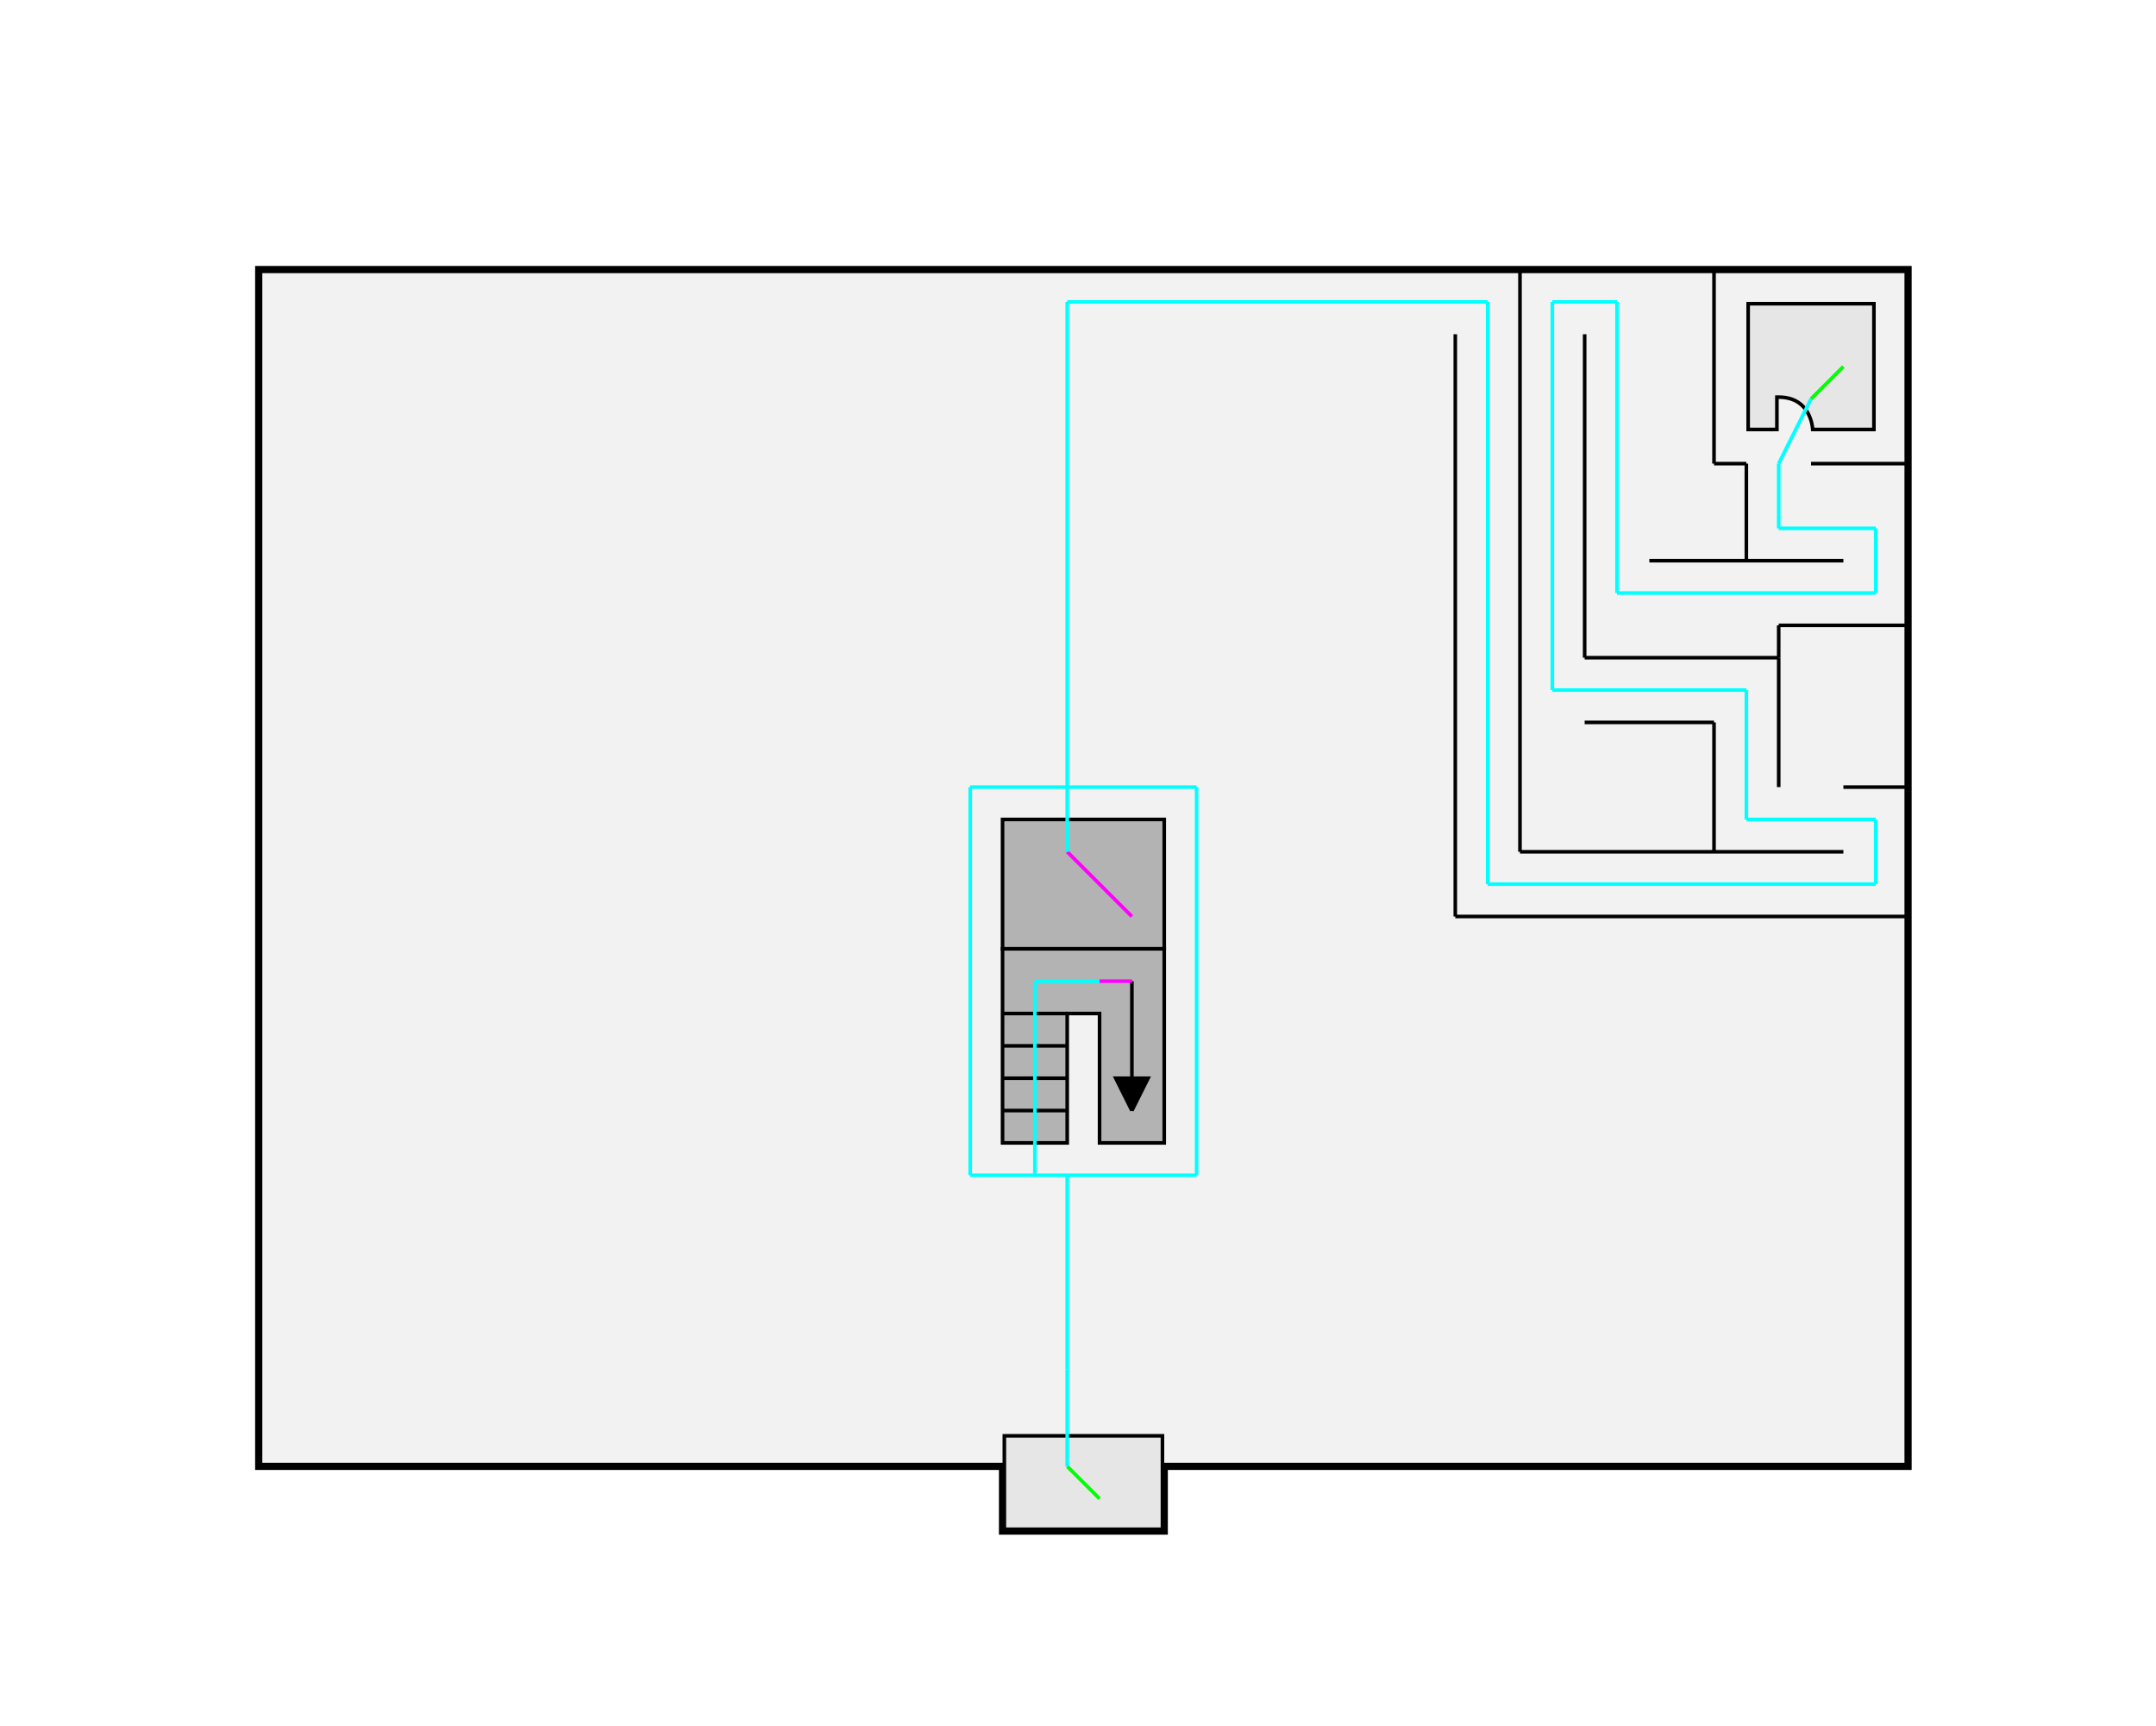
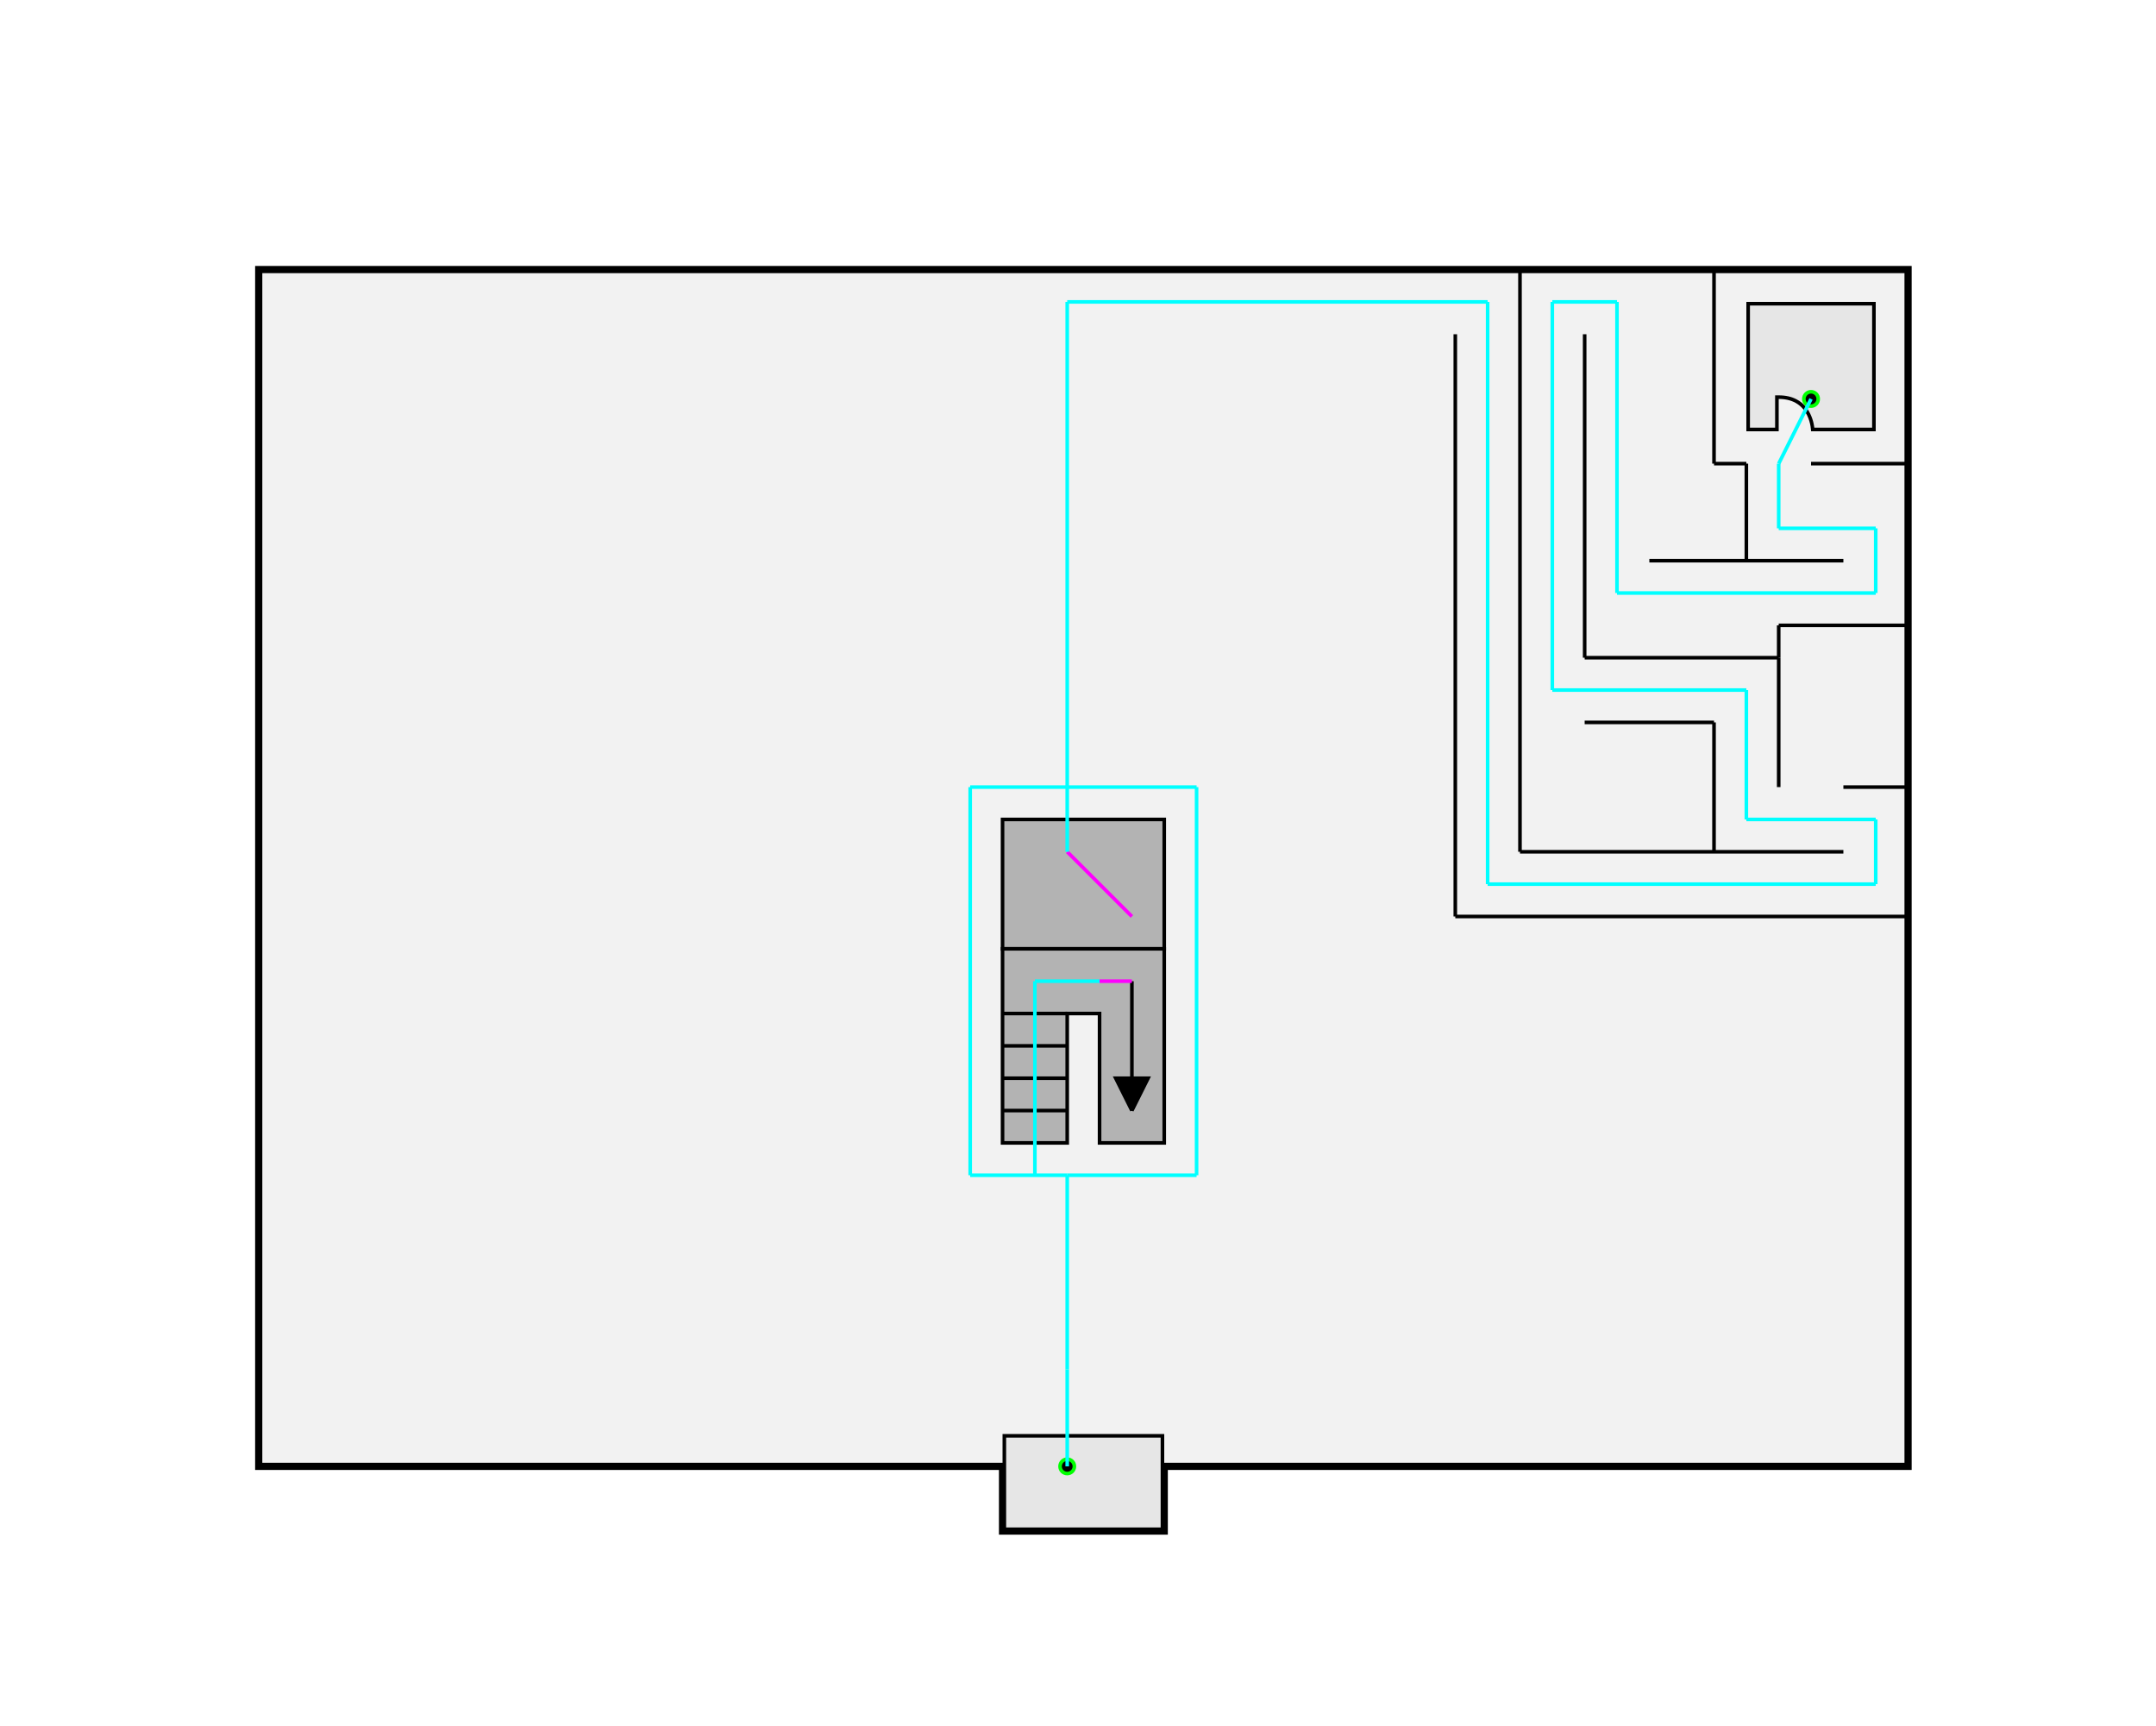
<svg xmlns="http://www.w3.org/2000/svg" xmlns:xlink="http://www.w3.org/1999/xlink" version="1.1" x="0px" y="0px" width="600px" height="480px" viewBox="0 0 600 480" enable-background="new 0 0 600 480" xml:space="preserve">
  <g id="Base">
    <polygon id="Circulation" fill="#F2F2F2" stroke="#000000" stroke-width="2" points="72,75 531,75 531,408 324,408 324,426    279,426 279,408 72,408  " />
    <rect id="Elevator" x="279" y="228" fill="#B3B3B3" stroke="#000000" width="45" height="36" />
    <g id="Stairs_1_">
      <polygon id="Stairs" fill="#B3B3B3" stroke="#000000" points="279,318 297,318 297,282 306,282 306,318 324,318 324,264 279,264       " />
      <line fill="none" stroke="#000000" x1="297" y1="309" x2="279" y2="309" />
      <line fill="none" stroke="#000000" x1="297" y1="300" x2="279" y2="300" />
      <line fill="none" stroke="#000000" x1="297" y1="291" x2="279" y2="291" />
      <line fill="none" stroke="#000000" x1="297" y1="282" x2="279" y2="282" />
      <polyline stroke="#000000" points="315,273 315,309 319.5,300 310.5,300 315,309   " />
    </g>
    <g id="Maze">
      <line fill="none" stroke="#000000" x1="477" y1="75" x2="477" y2="129" />
      <line fill="none" stroke="#000000" x1="477" y1="129" x2="486" y2="129" />
      <line fill="none" stroke="#000000" x1="504" y1="129" x2="531" y2="129" />
      <line fill="none" stroke="#000000" x1="513" y1="156" x2="459" y2="156" />
      <line fill="none" stroke="#000000" x1="423" y1="75" x2="423" y2="237" />
      <line fill="none" stroke="#000000" x1="423" y1="237" x2="513" y2="237" />
      <line fill="none" stroke="#000000" x1="495" y1="219" x2="495" y2="183" />
      <line fill="none" stroke="#000000" x1="495" y1="183" x2="441" y2="183" />
      <line fill="none" stroke="#000000" x1="441" y1="183" x2="441" y2="93" />
      <line fill="none" stroke="#000000" x1="495" y1="183" x2="495" y2="174" />
      <line fill="none" stroke="#000000" x1="495" y1="174" x2="531" y2="174" />
      <line fill="none" stroke="#000000" x1="513" y1="219" x2="531" y2="219" />
      <line fill="none" stroke="#000000" x1="531" y1="255" x2="405" y2="255" />
      <line fill="none" stroke="#000000" x1="405" y1="255" x2="405" y2="93" />
      <line fill="none" stroke="#000000" x1="477" y1="237" x2="477" y2="201" />
      <line fill="none" stroke="#000000" x1="477" y1="201" x2="441" y2="201" />
      <line fill="none" stroke="#000000" x1="486" y1="129" x2="486" y2="156" />
    </g>
  </g>
  <g id="Rooms">
    <a id="R201" xlink:href="#">
      <g>
        <rect x="279.5" y="399.5" fill="#E6E6E6" width="44" height="26" />
        <path d="M323,400v25h-43v-25H323 M324,399h-45v27h45V399L324,399z" />
      </g>
    </a>
    <a id="R202" xlink:href="#">
      <g>
        <path fill="#E6E6E6" d="M504.472,119.5c-0.17-1.959-1.346-9-9.472-9h-0.5v9h-8v-35h35v35H504.472z" />
        <path d="M521,85v34h-16.081c-0.322-2.533-1.929-9-9.919-9h-1v1v7.875V119h-7V85H521 M522,84h-36v36h9c0,0,0,0,0-9c9,0,9,9,9,9h18     V84L522,84z" />
      </g>
    </a>
  </g>
  <g id="Portals">
    <line id="Elev.1.floor1" fill="none" stroke="#FF00FF" x1="297" y1="237" x2="315" y2="255" />
    <line id="Stair.1.floor1" fill="none" stroke="#FF00FF" x1="315" y1="273" x2="306" y2="273" />
  </g>
  <g id="Doors">
-     <line id="R201_1_" fill="none" stroke="#00FF00" x1="297" y1="408" x2="306" y2="417" />
-     <line id="R202_1_" fill="none" stroke="#00FF00" x1="504" y1="111" x2="513" y2="102" />
+     <circle id="R201_1_" stroke="#00FF00" cx="297" cy="408" r="2" />
+     <circle id="R202_1_" stroke="#00FF00" cx="504" cy="111" r="2" />
  </g>
  <g id="Paths">
    <line fill="none" stroke="#00FFFF" x1="297" y1="408" x2="297" y2="381" />
    <line fill="none" stroke="#00FFFF" x1="297" y1="237" x2="297" y2="219" />
    <line fill="none" stroke="#00FFFF" x1="297" y1="219" x2="333" y2="219" />
    <line fill="none" stroke="#00FFFF" x1="333" y1="219" x2="333" y2="327" />
    <line fill="none" stroke="#00FFFF" x1="288" y1="327" x2="288" y2="273" />
    <line fill="none" stroke="#00FFFF" x1="288" y1="273" x2="306" y2="273" />
    <line fill="none" stroke="#00FFFF" x1="297" y1="219" x2="270" y2="219" />
    <line fill="none" stroke="#00FFFF" x1="270" y1="219" x2="270" y2="327" />
    <line fill="none" stroke="#00FFFF" x1="270" y1="327" x2="288" y2="327" />
    <line fill="none" stroke="#00FFFF" x1="288" y1="327" x2="297" y2="327" />
    <line fill="none" stroke="#00FFFF" x1="297" y1="327" x2="297" y2="381" />
    <line fill="none" stroke="#00FFFF" x1="333" y1="327" x2="297" y2="327" />
    <line fill="none" stroke="#00FFFF" x1="495" y1="129" x2="495" y2="147" />
    <line fill="none" stroke="#00FFFF" x1="495" y1="129" x2="504" y2="111" />
    <line fill="none" stroke="#00FFFF" x1="495" y1="147" x2="522" y2="147" />
    <line fill="none" stroke="#00FFFF" x1="522" y1="147" x2="522" y2="165" />
    <line fill="none" stroke="#00FFFF" x1="522" y1="165" x2="450" y2="165" />
    <line fill="none" stroke="#00FFFF" x1="450" y1="165" x2="450" y2="84" />
    <line fill="none" stroke="#00FFFF" x1="450" y1="84" x2="432" y2="84" />
    <line fill="none" stroke="#00FFFF" x1="432" y1="84" x2="432" y2="192" />
    <line fill="none" stroke="#00FFFF" x1="432" y1="192" x2="486" y2="192" />
    <line fill="none" stroke="#00FFFF" x1="486" y1="192" x2="486" y2="228" />
    <line fill="none" stroke="#00FFFF" x1="486" y1="228" x2="522" y2="228" />
    <line fill="none" stroke="#00FFFF" x1="522" y1="228" x2="522" y2="246" />
    <line fill="none" stroke="#00FFFF" x1="522" y1="246" x2="414" y2="246" />
    <line fill="none" stroke="#00FFFF" x1="414" y1="246" x2="414" y2="84" />
    <line fill="none" stroke="#00FFFF" x1="414" y1="84" x2="297" y2="84" />
    <line fill="none" stroke="#00FFFF" x1="297" y1="84" x2="297" y2="219" />
  </g>
</svg>
